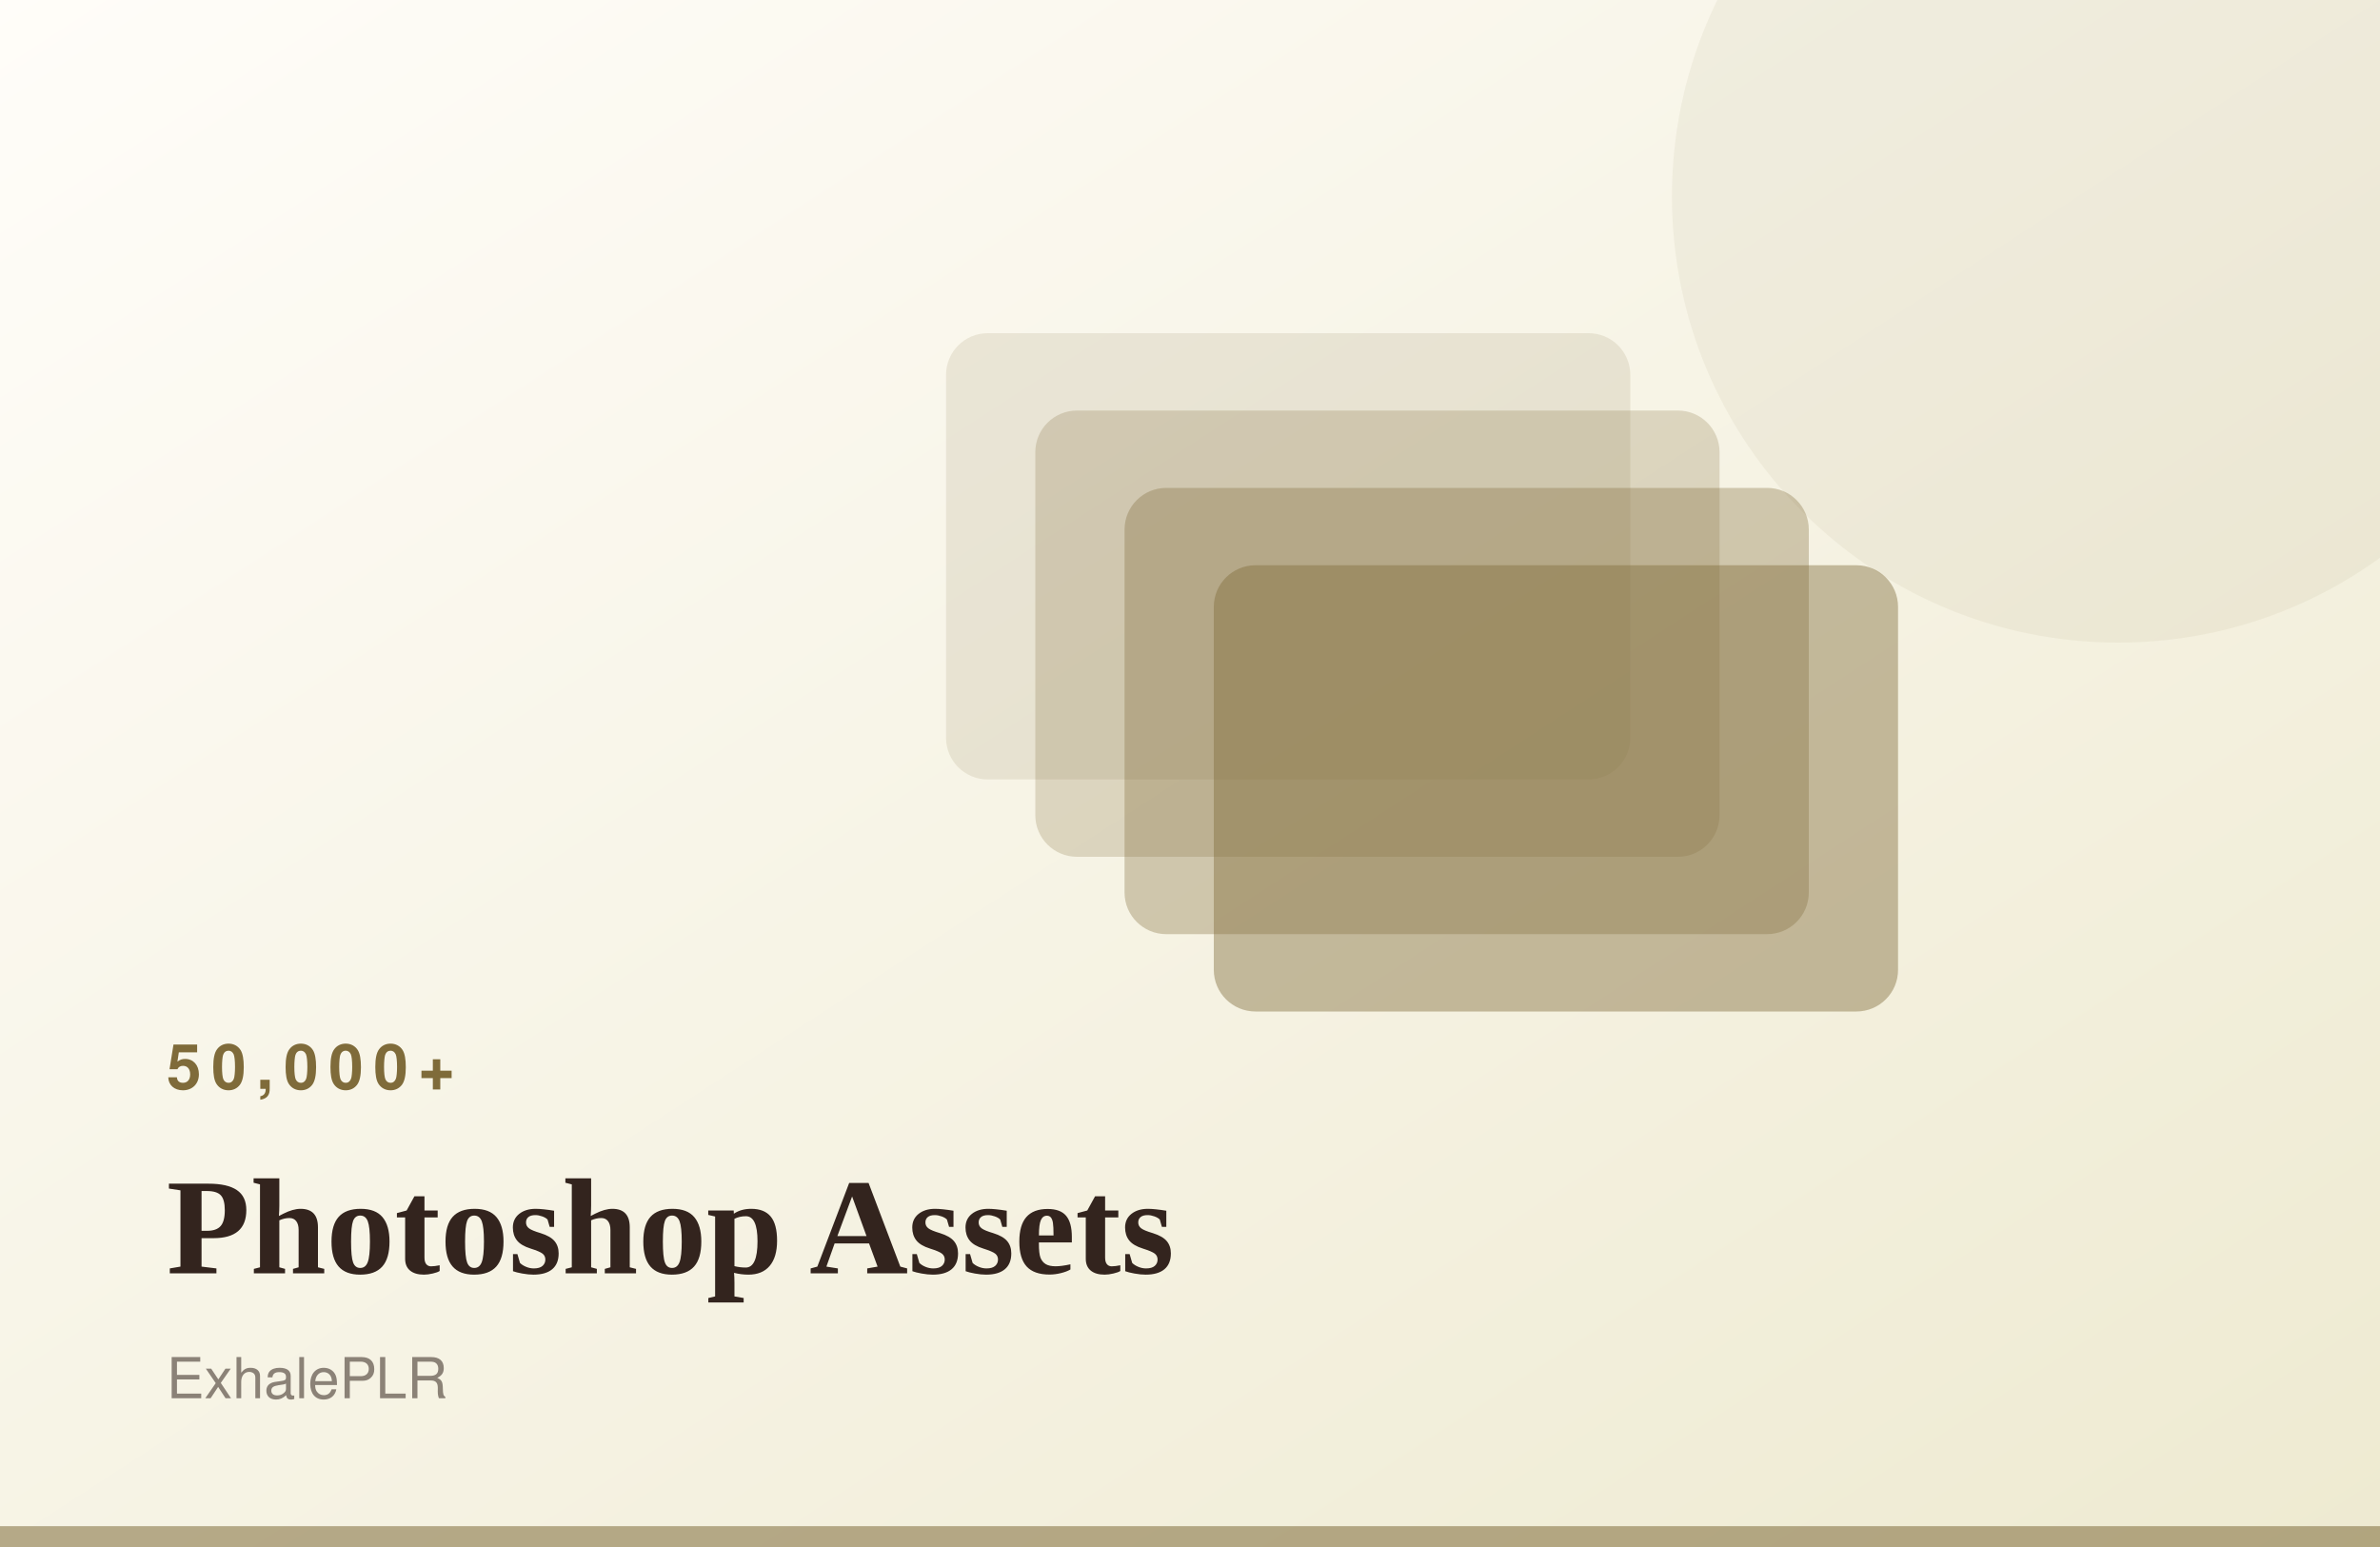
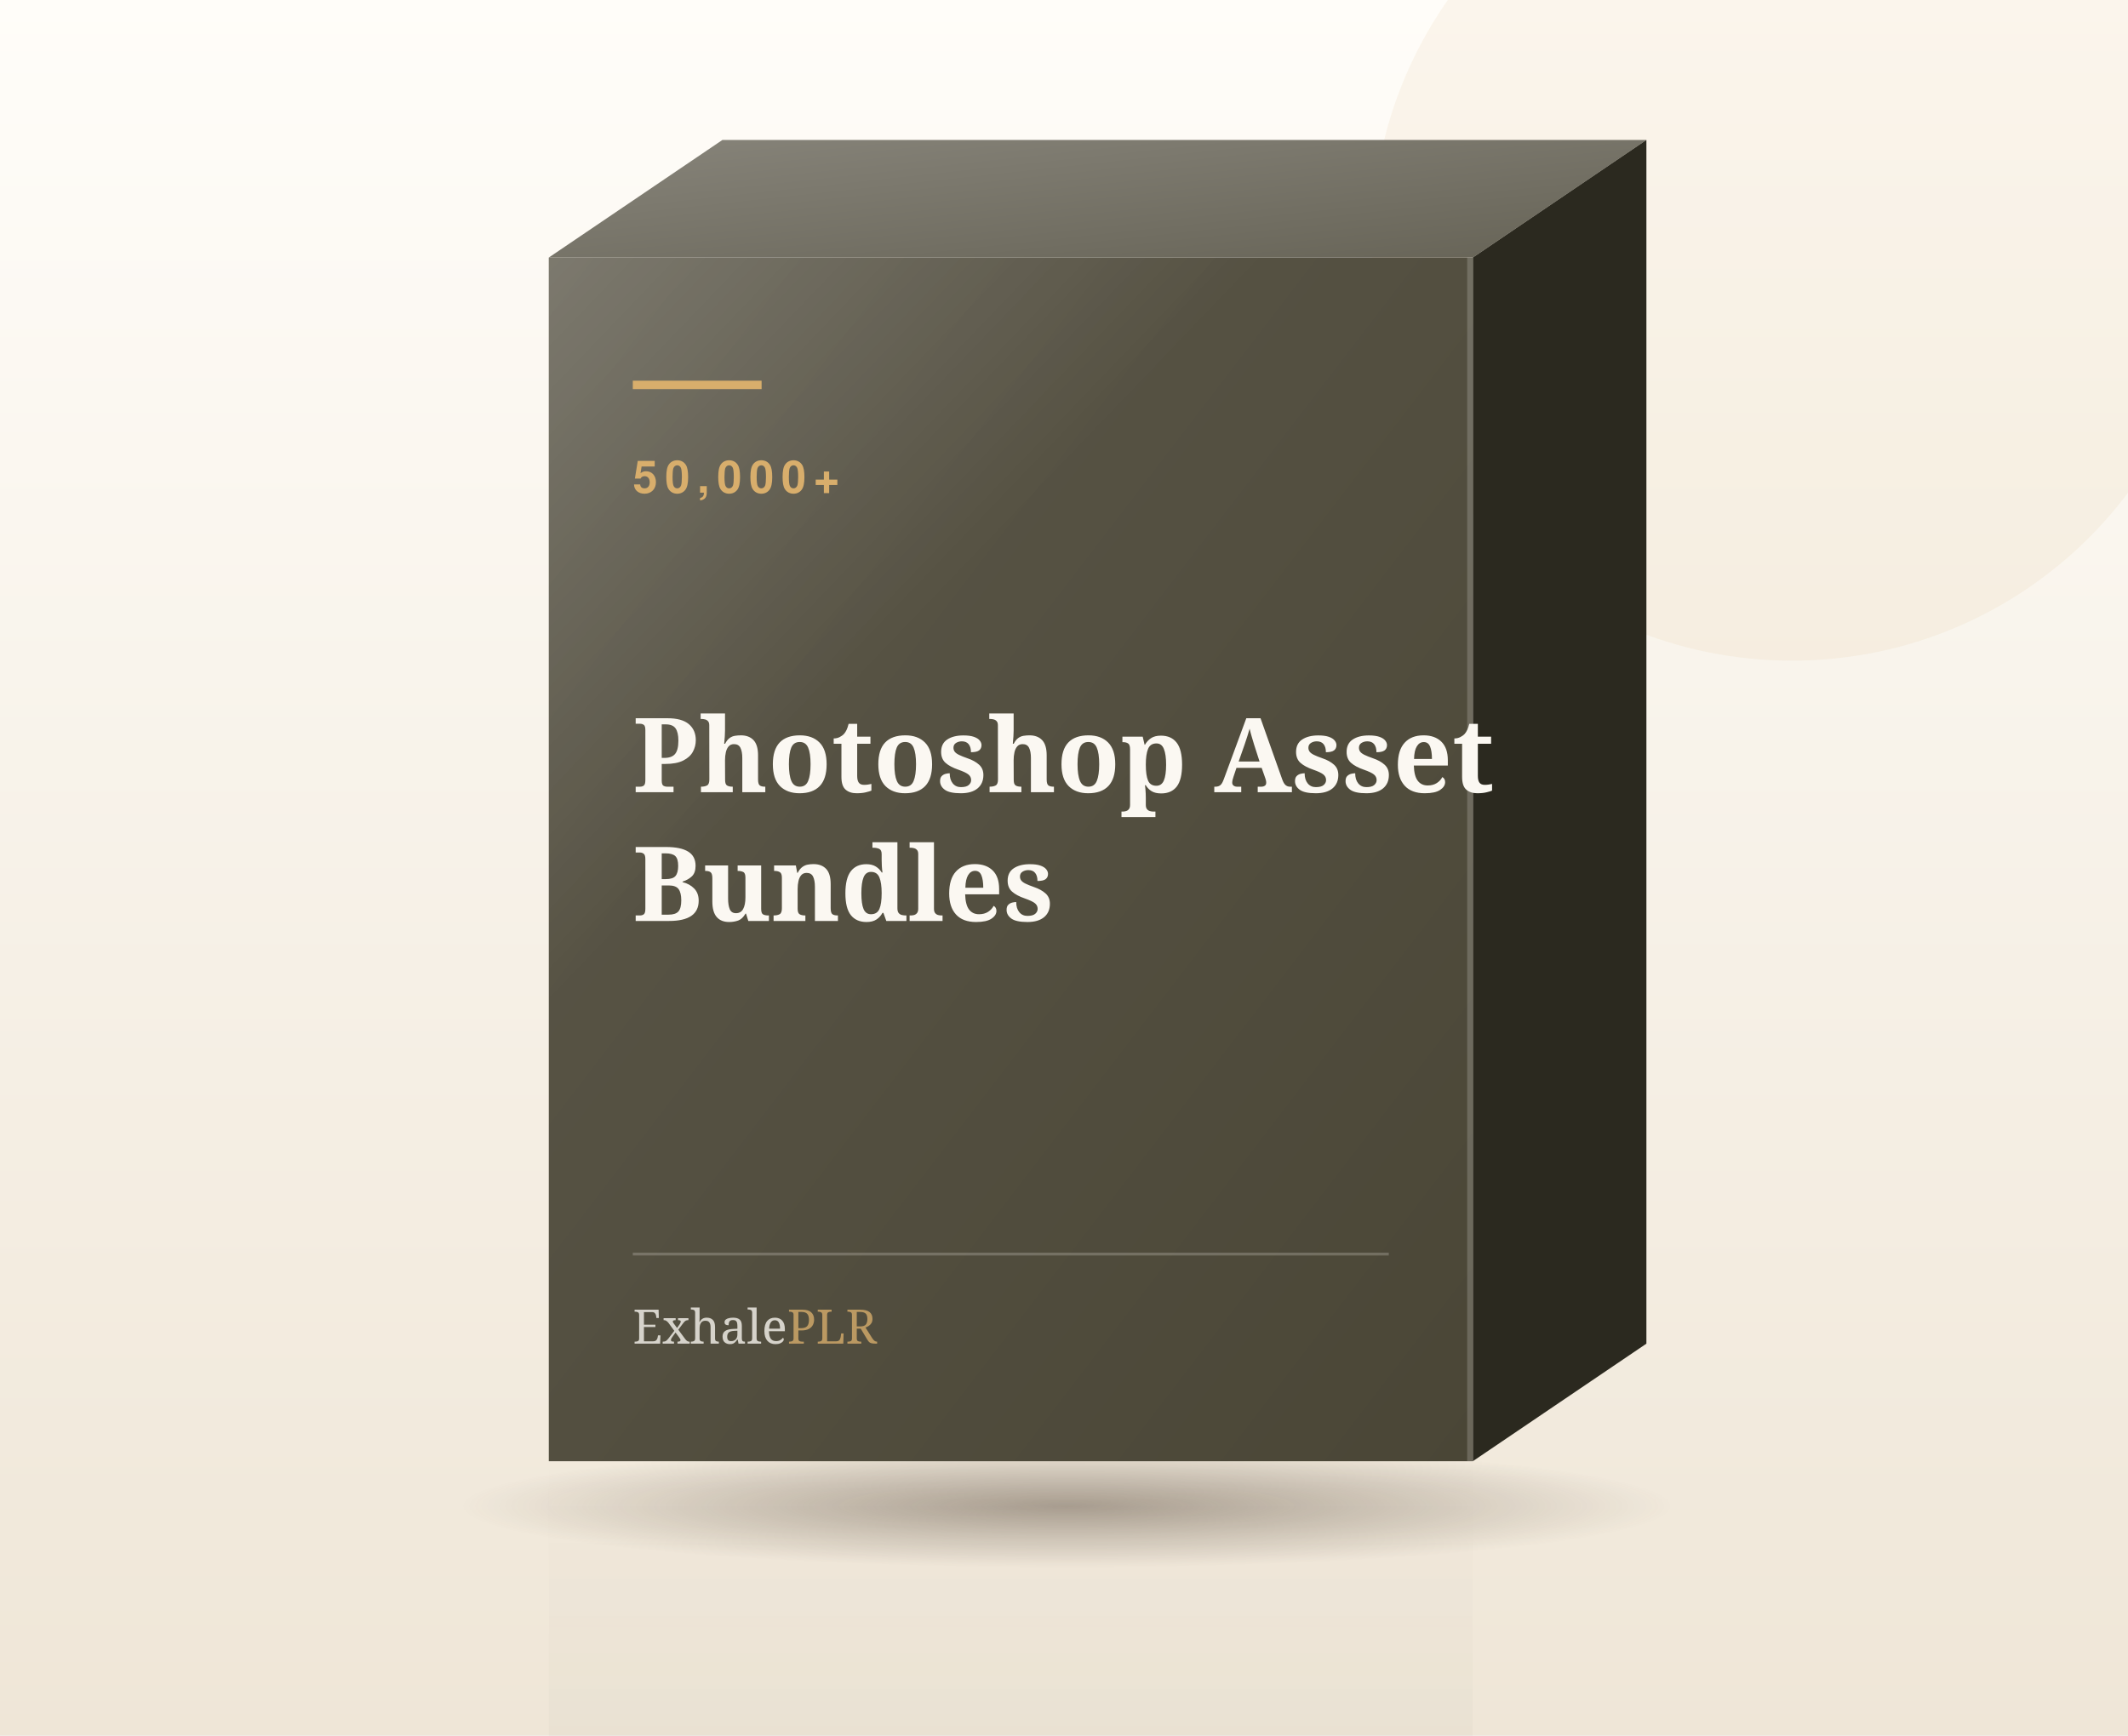
- <svg xmlns="http://www.w3.org/2000/svg" viewBox="0 0 800 520" width="800" height="520" role="img" aria-label="50,000+ Photoshop Assets">
+ <svg xmlns="http://www.w3.org/2000/svg" viewBox="0 0 760 620" width="760" height="620" role="img" aria-label="Photoshop Asset Bundles">
  <defs>
-     <linearGradient id="g" x1="0" y1="0" x2="1" y2="1">
+     <linearGradient id="bg" x1="0" y1="0" x2="0" y2="1">
      <stop offset="0" stop-color="#fffdf9" />
-       <stop offset="1" stop-color="#eeead1" />
+       <stop offset="1" stop-color="#efe6d7" />
    </linearGradient>
+     <linearGradient id="f" x1="0" y1="0" x2="1" y2="1">
+       <stop offset="0" stop-color="#5c584a" />
+       <stop offset="1" stop-color="#4a4636" />
+     </linearGradient>
+     <linearGradient id="s" x1="0" y1="0" x2="1" y2="0">
+       <stop offset="0" stop-color="#2b291f" />
+       <stop offset="1" stop-color="#2b291f" />
+     </linearGradient>
+     <linearGradient id="t" x1="0" y1="0" x2="1" y2="1">
+       <stop offset="0" stop-color="#87847a" />
+       <stop offset="1" stop-color="#666356" />
+     </linearGradient>
+     <linearGradient id="gloss" x1="0" y1="0" x2=".8" y2="1">
+       <stop offset="0" stop-color="#fff" stop-opacity=".20" />
+       <stop offset=".38" stop-color="#fff" stop-opacity="0" />
+     </linearGradient>
+     <linearGradient id="refl" x1="0" y1="0" x2="0" y2="1">
+       <stop offset="0" stop-color="#4a4636" stop-opacity=".26" />
+       <stop offset="1" stop-color="#4a4636" stop-opacity="0" />
+     </linearGradient>
+     <radialGradient id="sh">
+       <stop offset="0" stop-color="#3a2a1c" stop-opacity=".40" />
+       <stop offset="1" stop-color="#3a2a1c" stop-opacity="0" />
+     </radialGradient>
  </defs>
-   <rect width="800" height="520" fill="url(#g)" />
-   <circle cx="712" cy="66" r="150" fill="#7f6b3a" opacity=".07" />
-   <rect x="318" y="112" width="230" height="150" rx="14" fill="#7f6b3a" opacity="0.13" />
-   <rect x="348" y="138" width="230" height="150" rx="14" fill="#7f6b3a" opacity="0.23" />
-   <rect x="378" y="164" width="230" height="150" rx="14" fill="#7f6b3a" opacity="0.33" />
-   <rect x="408" y="190" width="230" height="150" rx="14" fill="#7f6b3a" opacity="0.43" />
-   <text x="56" y="366" font-size="21" fill="#7f6b3a" letter-spacing="3.4" font-family="Helvetica,Arial,sans-serif" font-weight="700">50,000+</text>
-   <text x="56" y="428" font-size="46" fill="#33241e" font-family="Georgia,'Times New Roman',serif" font-weight="700">Photoshop Assets</text>
-   <text x="56" y="470" font-size="19" fill="#33241e" opacity=".55" font-family="Helvetica,Arial,sans-serif">ExhalePLR</text>
-   <rect x="0" y="513" width="800" height="7" fill="#7f6b3a" opacity=".55" />
+   <rect width="760" height="620" fill="url(#bg)" />
+   <circle cx="640" cy="86" r="150" fill="#d8ae6c" opacity=".10" />
+   <g transform="translate(0,1044) scale(1,-1)" opacity=".5">
+     <rect x="196" y="92" width="330" height="430" fill="url(#refl)" />
+   </g>
+   <ellipse cx="381.0" cy="538" rx="218" ry="22" fill="url(#sh)" />
+   <path d="M196 92 L258 50 L588 50 L526 92 Z" fill="url(#t)" />
+   <path d="M526 92 L588 50 L588 480 L526 522 Z" fill="url(#s)" />
+   <rect x="196" y="92" width="330" height="430" fill="url(#f)" />
+   <rect x="196" y="92" width="330" height="430" fill="url(#gloss)" />
+   <rect x="524" y="92" width="2" height="430" fill="#fff" opacity=".18" />
+   <rect x="226" y="136" width="46" height="3" fill="#d8ae6c" />
+   <text x="226" y="176" font-size="16" fill="#d8ae6c" font-family="Helvetica,Arial,sans-serif" font-weight="700" letter-spacing="2.6">50,000+</text>
+   <text x="226" y="283" font-size="37" fill="#fbf8f2" font-family="Georgia,serif" font-weight="700">Photoshop Asset</text>
+   <text x="226" y="329" font-size="37" fill="#fbf8f2" font-family="Georgia,serif" font-weight="700">Bundles</text>
+   <line x1="226" y1="448" x2="496" y2="448" stroke="#fbf8f2" stroke-opacity=".22" />
+   <text x="226" y="480" font-size="17" fill="#fbf8f2" opacity=".78" font-family="Georgia,serif">Exhale<tspan fill="#d8ae6c">PLR</tspan>
+   </text>
</svg>
